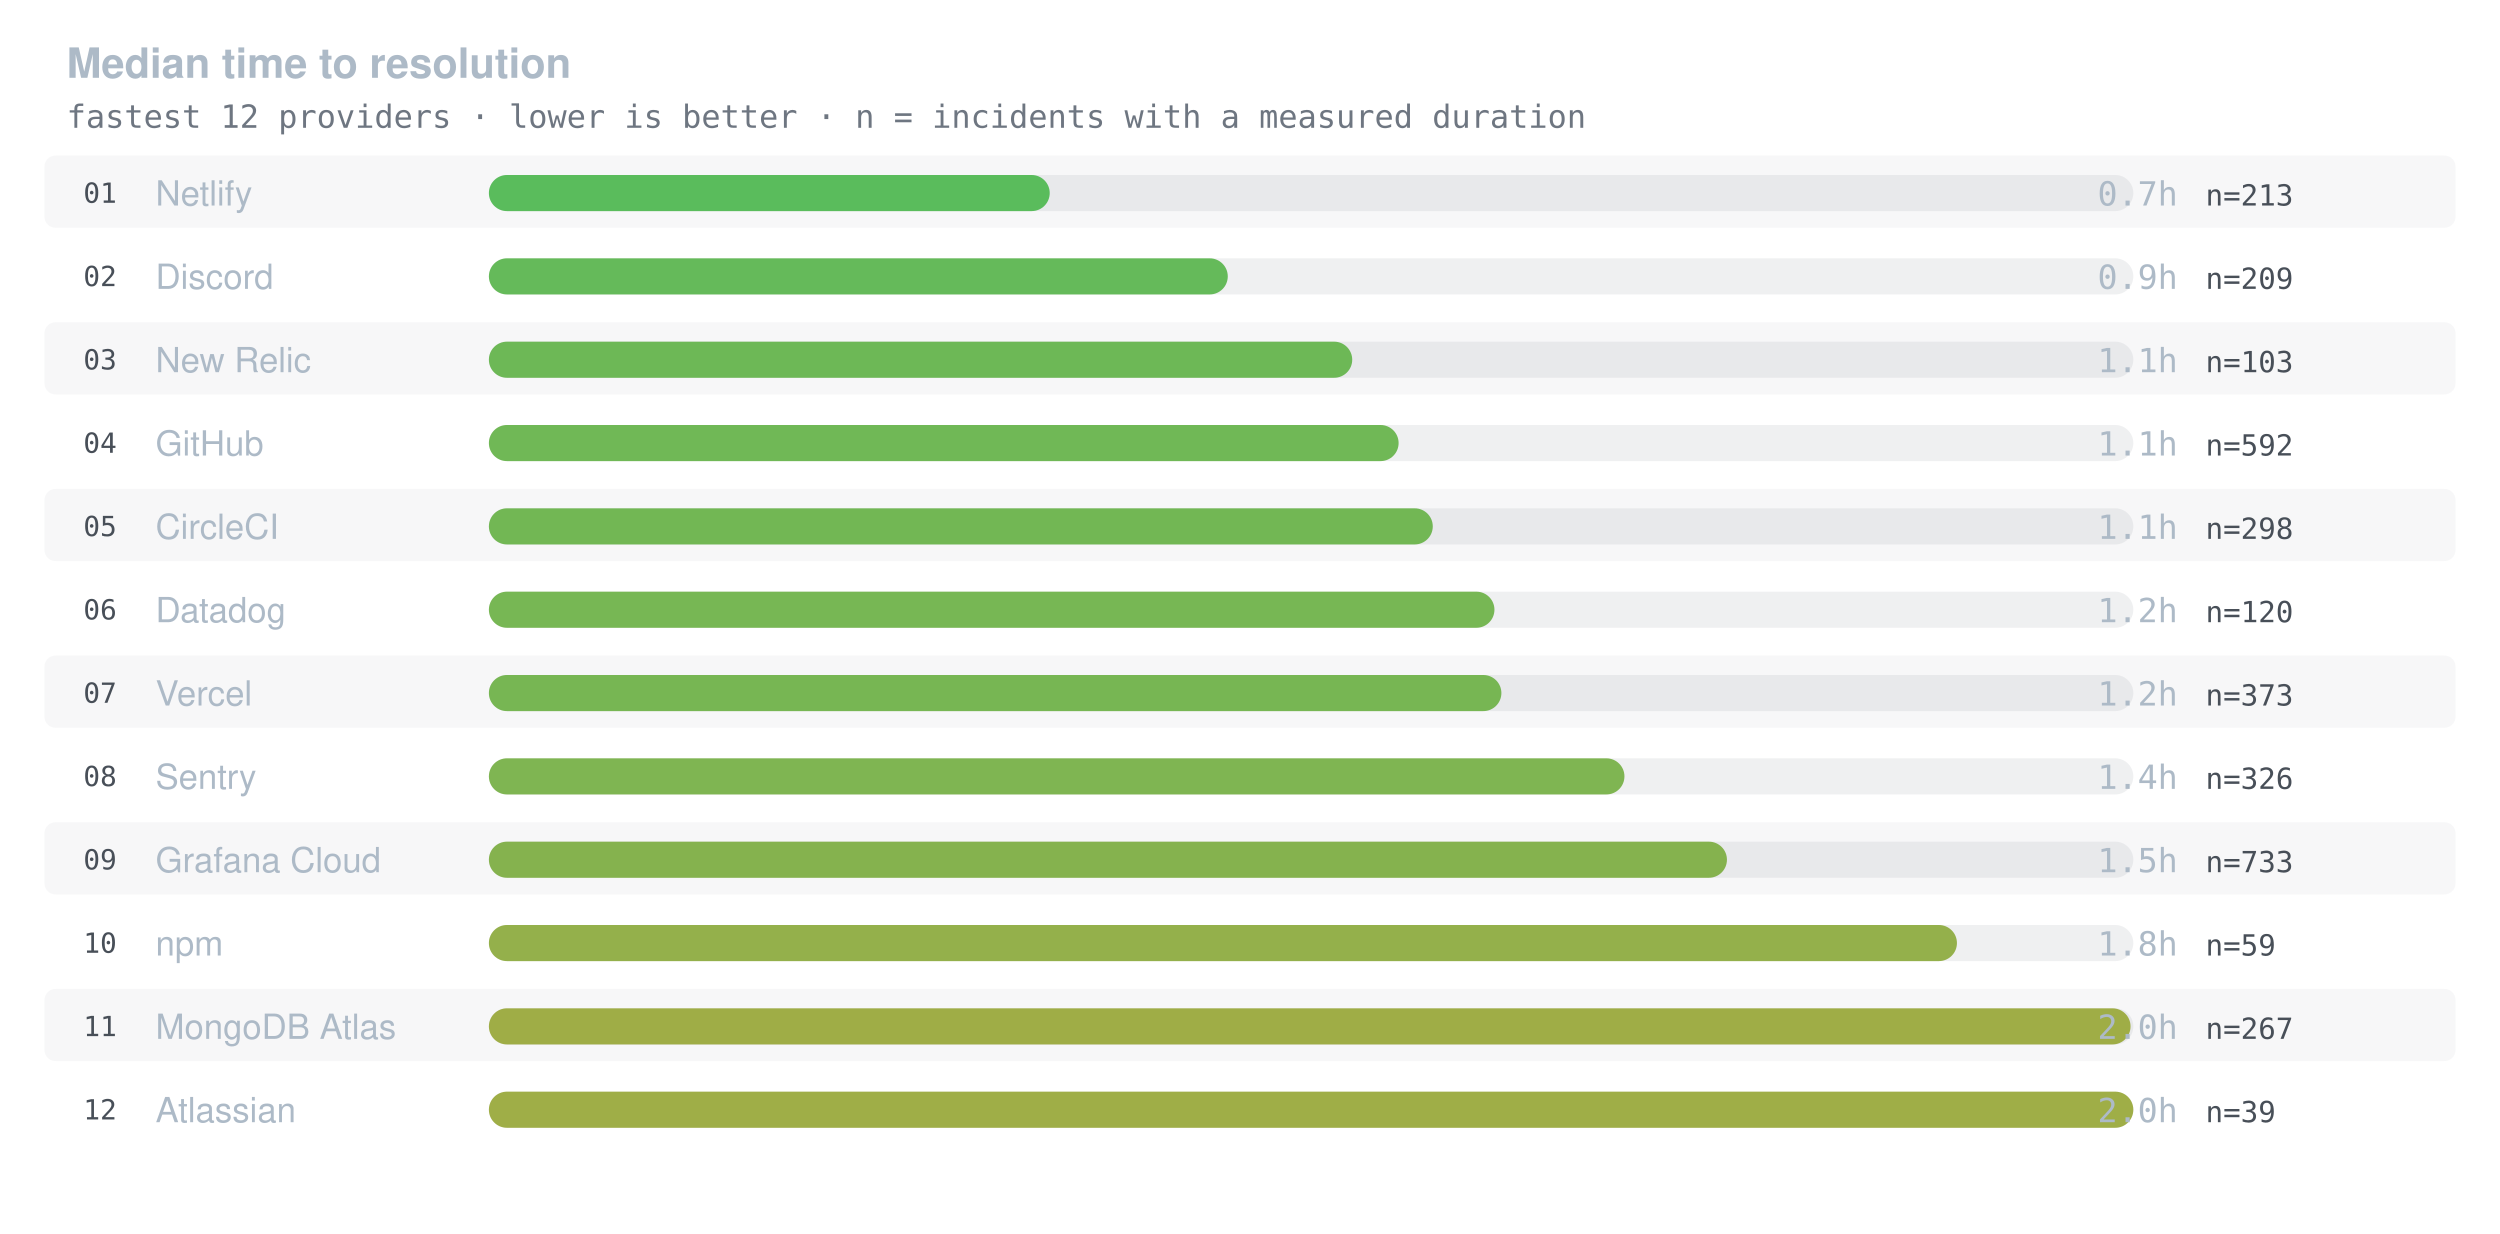
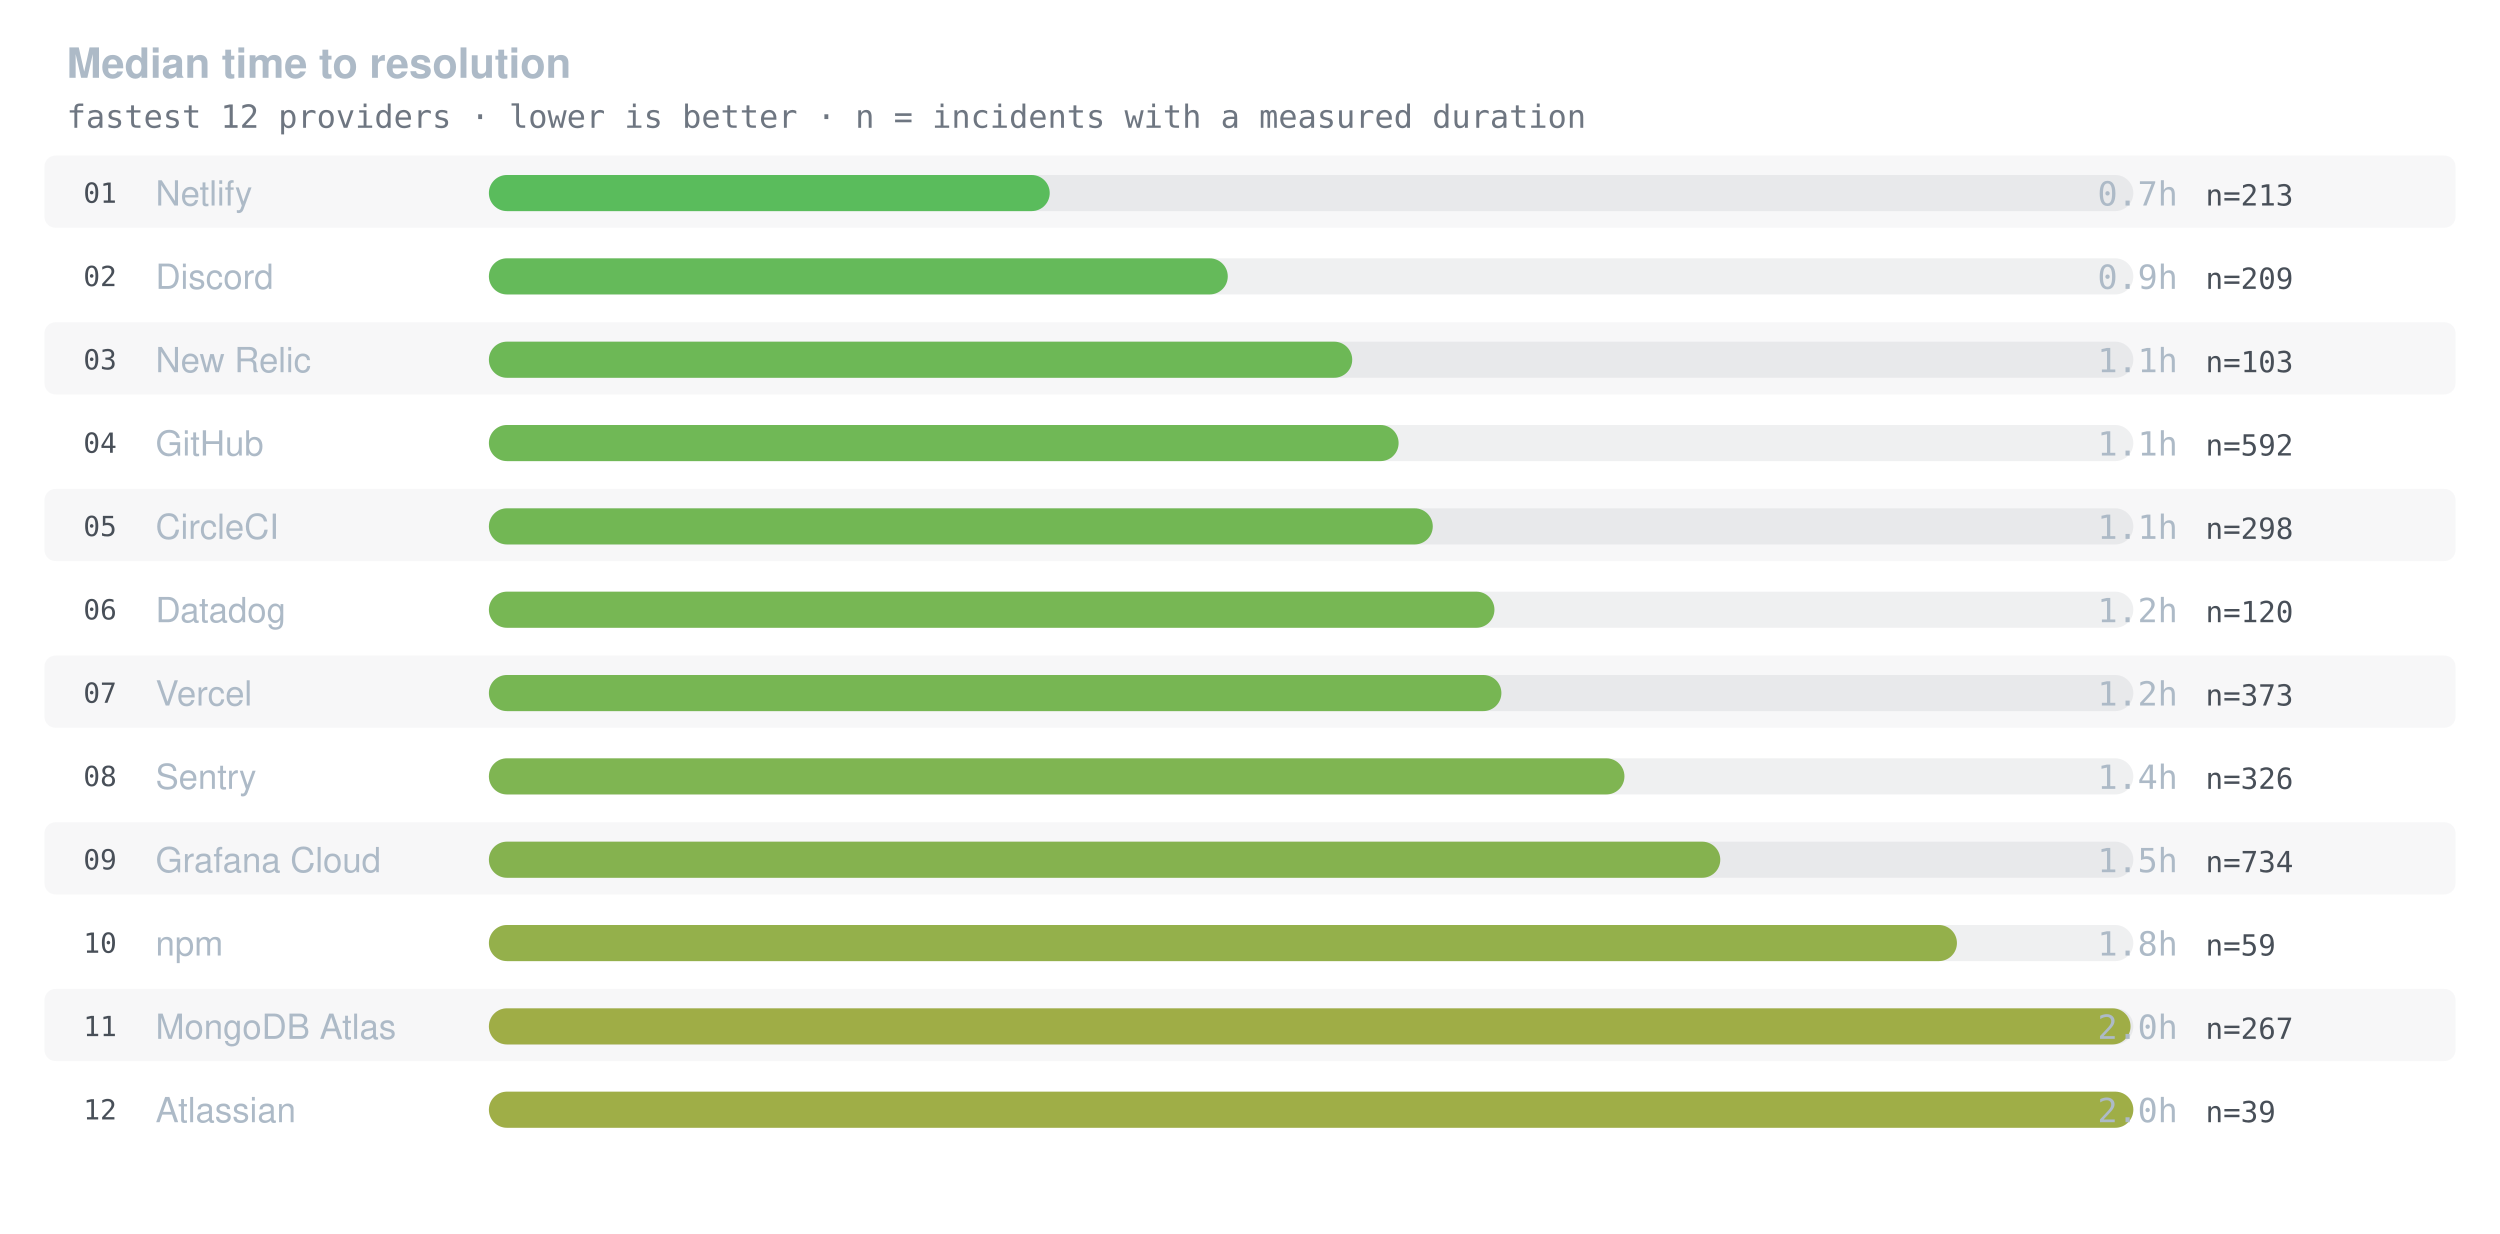
<svg xmlns="http://www.w3.org/2000/svg" viewBox="0 0 900 444" width="900" height="444" role="img">
  <text x="24" y="28" fill="#adbac7" font-size="15" font-family="-apple-system,BlinkMacSystemFont,Segoe UI,Helvetica,Arial,sans-serif" font-weight="600">Median time to resolution</text>
  <text x="24" y="46" fill="#6e7681" font-size="11.5" font-family="ui-monospace,SFMono-Regular,Menlo,Consolas,monospace">fastest 12 providers · lower is better · n = incidents with a measured duration</text>
  <rect x="16" y="56" width="868" height="26" rx="4" fill="#6e7681" opacity="0.055" />
  <text x="30" y="73" fill="#484f58" font-size="10" font-family="ui-monospace,SFMono-Regular,Menlo,Consolas,monospace">01</text>
  <text x="56" y="74" fill="#adbac7" font-size="12.5" font-family="-apple-system,BlinkMacSystemFont,Segoe UI,Helvetica,Arial,sans-serif">Netlify</text>
  <rect x="176" y="63" width="592" height="13" rx="6.5" fill="#6e7681" opacity="0.11" />
  <rect x="176" y="63" width="201.9" height="13" rx="6.5" fill="#4ab74d" opacity="0.9" />
  <text x="784" y="74" fill="#adbac7" font-size="12" font-family="ui-monospace,SFMono-Regular,Menlo,Consolas,monospace" text-anchor="end">0.7h</text>
  <text x="794" y="74" fill="#484f58" font-size="10.5" font-family="ui-monospace,SFMono-Regular,Menlo,Consolas,monospace">n=213</text>
  <text x="30" y="103" fill="#484f58" font-size="10" font-family="ui-monospace,SFMono-Regular,Menlo,Consolas,monospace">02</text>
  <text x="56" y="104" fill="#adbac7" font-size="12.5" font-family="-apple-system,BlinkMacSystemFont,Segoe UI,Helvetica,Arial,sans-serif">Discord</text>
  <rect x="176" y="93" width="592" height="13" rx="6.5" fill="#6e7681" opacity="0.11" />
  <rect x="176" y="93" width="266.0" height="13" rx="6.5" fill="#57b449" opacity="0.9" />
  <text x="784" y="104" fill="#adbac7" font-size="12" font-family="ui-monospace,SFMono-Regular,Menlo,Consolas,monospace" text-anchor="end">0.9h</text>
  <text x="794" y="104" fill="#484f58" font-size="10.5" font-family="ui-monospace,SFMono-Regular,Menlo,Consolas,monospace">n=209</text>
  <rect x="16" y="116" width="868" height="26" rx="4" fill="#6e7681" opacity="0.055" />
  <text x="30" y="133" fill="#484f58" font-size="10" font-family="ui-monospace,SFMono-Regular,Menlo,Consolas,monospace">03</text>
  <text x="56" y="134" fill="#adbac7" font-size="12.5" font-family="-apple-system,BlinkMacSystemFont,Segoe UI,Helvetica,Arial,sans-serif">New Relic</text>
  <rect x="176" y="123" width="592" height="13" rx="6.5" fill="#6e7681" opacity="0.11" />
  <rect x="176" y="123" width="310.8" height="13" rx="6.5" fill="#5fb246" opacity="0.9" />
  <text x="784" y="134" fill="#adbac7" font-size="12" font-family="ui-monospace,SFMono-Regular,Menlo,Consolas,monospace" text-anchor="end">1.1h</text>
  <text x="794" y="134" fill="#484f58" font-size="10.5" font-family="ui-monospace,SFMono-Regular,Menlo,Consolas,monospace">n=103</text>
  <text x="30" y="163" fill="#484f58" font-size="10" font-family="ui-monospace,SFMono-Regular,Menlo,Consolas,monospace">04</text>
  <text x="56" y="164" fill="#adbac7" font-size="12.5" font-family="-apple-system,BlinkMacSystemFont,Segoe UI,Helvetica,Arial,sans-serif">GitHub</text>
  <rect x="176" y="153" width="592" height="13" rx="6.5" fill="#6e7681" opacity="0.11" />
  <rect x="176" y="153" width="327.5" height="13" rx="6.5" fill="#63b145" opacity="0.9" />
  <text x="784" y="164" fill="#adbac7" font-size="12" font-family="ui-monospace,SFMono-Regular,Menlo,Consolas,monospace" text-anchor="end">1.1h</text>
  <text x="794" y="164" fill="#484f58" font-size="10.5" font-family="ui-monospace,SFMono-Regular,Menlo,Consolas,monospace">n=592</text>
  <rect x="16" y="176" width="868" height="26" rx="4" fill="#6e7681" opacity="0.055" />
  <text x="30" y="193" fill="#484f58" font-size="10" font-family="ui-monospace,SFMono-Regular,Menlo,Consolas,monospace">05</text>
  <text x="56" y="194" fill="#adbac7" font-size="12.5" font-family="-apple-system,BlinkMacSystemFont,Segoe UI,Helvetica,Arial,sans-serif">CircleCI</text>
  <rect x="176" y="183" width="592" height="13" rx="6.5" fill="#6e7681" opacity="0.11" />
  <rect x="176" y="183" width="339.8" height="13" rx="6.5" fill="#65b144" opacity="0.9" />
  <text x="784" y="194" fill="#adbac7" font-size="12" font-family="ui-monospace,SFMono-Regular,Menlo,Consolas,monospace" text-anchor="end">1.1h</text>
  <text x="794" y="194" fill="#484f58" font-size="10.5" font-family="ui-monospace,SFMono-Regular,Menlo,Consolas,monospace">n=298</text>
  <text x="30" y="223" fill="#484f58" font-size="10" font-family="ui-monospace,SFMono-Regular,Menlo,Consolas,monospace">06</text>
  <text x="56" y="224" fill="#adbac7" font-size="12.5" font-family="-apple-system,BlinkMacSystemFont,Segoe UI,Helvetica,Arial,sans-serif">Datadog</text>
  <rect x="176" y="213" width="592" height="13" rx="6.5" fill="#6e7681" opacity="0.11" />
  <rect x="176" y="213" width="362.0" height="13" rx="6.5" fill="#6ab043" opacity="0.9" />
  <text x="784" y="224" fill="#adbac7" font-size="12" font-family="ui-monospace,SFMono-Regular,Menlo,Consolas,monospace" text-anchor="end">1.2h</text>
  <text x="794" y="224" fill="#484f58" font-size="10.5" font-family="ui-monospace,SFMono-Regular,Menlo,Consolas,monospace">n=120</text>
  <rect x="16" y="236" width="868" height="26" rx="4" fill="#6e7681" opacity="0.055" />
  <text x="30" y="253" fill="#484f58" font-size="10" font-family="ui-monospace,SFMono-Regular,Menlo,Consolas,monospace">07</text>
  <text x="56" y="254" fill="#adbac7" font-size="12.5" font-family="-apple-system,BlinkMacSystemFont,Segoe UI,Helvetica,Arial,sans-serif">Vercel</text>
  <rect x="176" y="243" width="592" height="13" rx="6.5" fill="#6e7681" opacity="0.11" />
  <rect x="176" y="243" width="364.5" height="13" rx="6.5" fill="#6ab043" opacity="0.9" />
  <text x="784" y="254" fill="#adbac7" font-size="12" font-family="ui-monospace,SFMono-Regular,Menlo,Consolas,monospace" text-anchor="end">1.2h</text>
  <text x="794" y="254" fill="#484f58" font-size="10.5" font-family="ui-monospace,SFMono-Regular,Menlo,Consolas,monospace">n=373</text>
  <text x="30" y="283" fill="#484f58" font-size="10" font-family="ui-monospace,SFMono-Regular,Menlo,Consolas,monospace">08</text>
  <text x="56" y="284" fill="#adbac7" font-size="12.5" font-family="-apple-system,BlinkMacSystemFont,Segoe UI,Helvetica,Arial,sans-serif">Sentry</text>
  <rect x="176" y="273" width="592" height="13" rx="6.5" fill="#6e7681" opacity="0.11" />
  <rect x="176" y="273" width="408.8" height="13" rx="6.5" fill="#73ae40" opacity="0.9" />
  <text x="784" y="284" fill="#adbac7" font-size="12" font-family="ui-monospace,SFMono-Regular,Menlo,Consolas,monospace" text-anchor="end">1.4h</text>
  <text x="794" y="284" fill="#484f58" font-size="10.5" font-family="ui-monospace,SFMono-Regular,Menlo,Consolas,monospace">n=326</text>
  <rect x="16" y="296" width="868" height="26" rx="4" fill="#6e7681" opacity="0.055" />
  <text x="30" y="313" fill="#484f58" font-size="10" font-family="ui-monospace,SFMono-Regular,Menlo,Consolas,monospace">09</text>
  <text x="56" y="314" fill="#adbac7" font-size="12.5" font-family="-apple-system,BlinkMacSystemFont,Segoe UI,Helvetica,Arial,sans-serif">Grafana Cloud</text>
  <rect x="176" y="303" width="592" height="13" rx="6.5" fill="#6e7681" opacity="0.11" />
-   <rect x="176" y="303" width="445.7" height="13" rx="6.5" fill="#7aac3d" opacity="0.9" />
+   <rect x="176" y="303" width="443.3" height="13" rx="6.5" fill="#7aac3e" opacity="0.9" />
  <text x="784" y="314" fill="#adbac7" font-size="12" font-family="ui-monospace,SFMono-Regular,Menlo,Consolas,monospace" text-anchor="end">1.5h</text>
-   <text x="794" y="314" fill="#484f58" font-size="10.5" font-family="ui-monospace,SFMono-Regular,Menlo,Consolas,monospace">n=733</text>
+   <text x="794" y="314" fill="#484f58" font-size="10.5" font-family="ui-monospace,SFMono-Regular,Menlo,Consolas,monospace">n=734</text>
  <text x="30" y="343" fill="#484f58" font-size="10" font-family="ui-monospace,SFMono-Regular,Menlo,Consolas,monospace">10</text>
  <text x="56" y="344" fill="#adbac7" font-size="12.5" font-family="-apple-system,BlinkMacSystemFont,Segoe UI,Helvetica,Arial,sans-serif">npm</text>
  <rect x="176" y="333" width="592" height="13" rx="6.5" fill="#6e7681" opacity="0.11" />
  <rect x="176" y="333" width="528.5" height="13" rx="6.5" fill="#8ba938" opacity="0.9" />
  <text x="784" y="344" fill="#adbac7" font-size="12" font-family="ui-monospace,SFMono-Regular,Menlo,Consolas,monospace" text-anchor="end">1.8h</text>
  <text x="794" y="344" fill="#484f58" font-size="10.5" font-family="ui-monospace,SFMono-Regular,Menlo,Consolas,monospace">n=59</text>
  <rect x="16" y="356" width="868" height="26" rx="4" fill="#6e7681" opacity="0.055" />
  <text x="30" y="373" fill="#484f58" font-size="10" font-family="ui-monospace,SFMono-Regular,Menlo,Consolas,monospace">11</text>
  <text x="56" y="374" fill="#adbac7" font-size="12.5" font-family="-apple-system,BlinkMacSystemFont,Segoe UI,Helvetica,Arial,sans-serif">MongoDB Atlas</text>
  <rect x="176" y="363" width="592" height="13" rx="6.5" fill="#6e7681" opacity="0.11" />
  <rect x="176" y="363" width="591.0" height="13" rx="6.5" fill="#97a634" opacity="0.9" />
  <text x="784" y="374" fill="#adbac7" font-size="12" font-family="ui-monospace,SFMono-Regular,Menlo,Consolas,monospace" text-anchor="end">2.0h</text>
  <text x="794" y="374" fill="#484f58" font-size="10.5" font-family="ui-monospace,SFMono-Regular,Menlo,Consolas,monospace">n=267</text>
  <text x="30" y="403" fill="#484f58" font-size="10" font-family="ui-monospace,SFMono-Regular,Menlo,Consolas,monospace">12</text>
  <text x="56" y="404" fill="#adbac7" font-size="12.5" font-family="-apple-system,BlinkMacSystemFont,Segoe UI,Helvetica,Arial,sans-serif">Atlassian</text>
  <rect x="176" y="393" width="592" height="13" rx="6.5" fill="#6e7681" opacity="0.11" />
  <rect x="176" y="393" width="592.0" height="13" rx="6.5" fill="#97a634" opacity="0.9" />
  <text x="784" y="404" fill="#adbac7" font-size="12" font-family="ui-monospace,SFMono-Regular,Menlo,Consolas,monospace" text-anchor="end">2.0h</text>
  <text x="794" y="404" fill="#484f58" font-size="10.5" font-family="ui-monospace,SFMono-Regular,Menlo,Consolas,monospace">n=39</text>
</svg>
